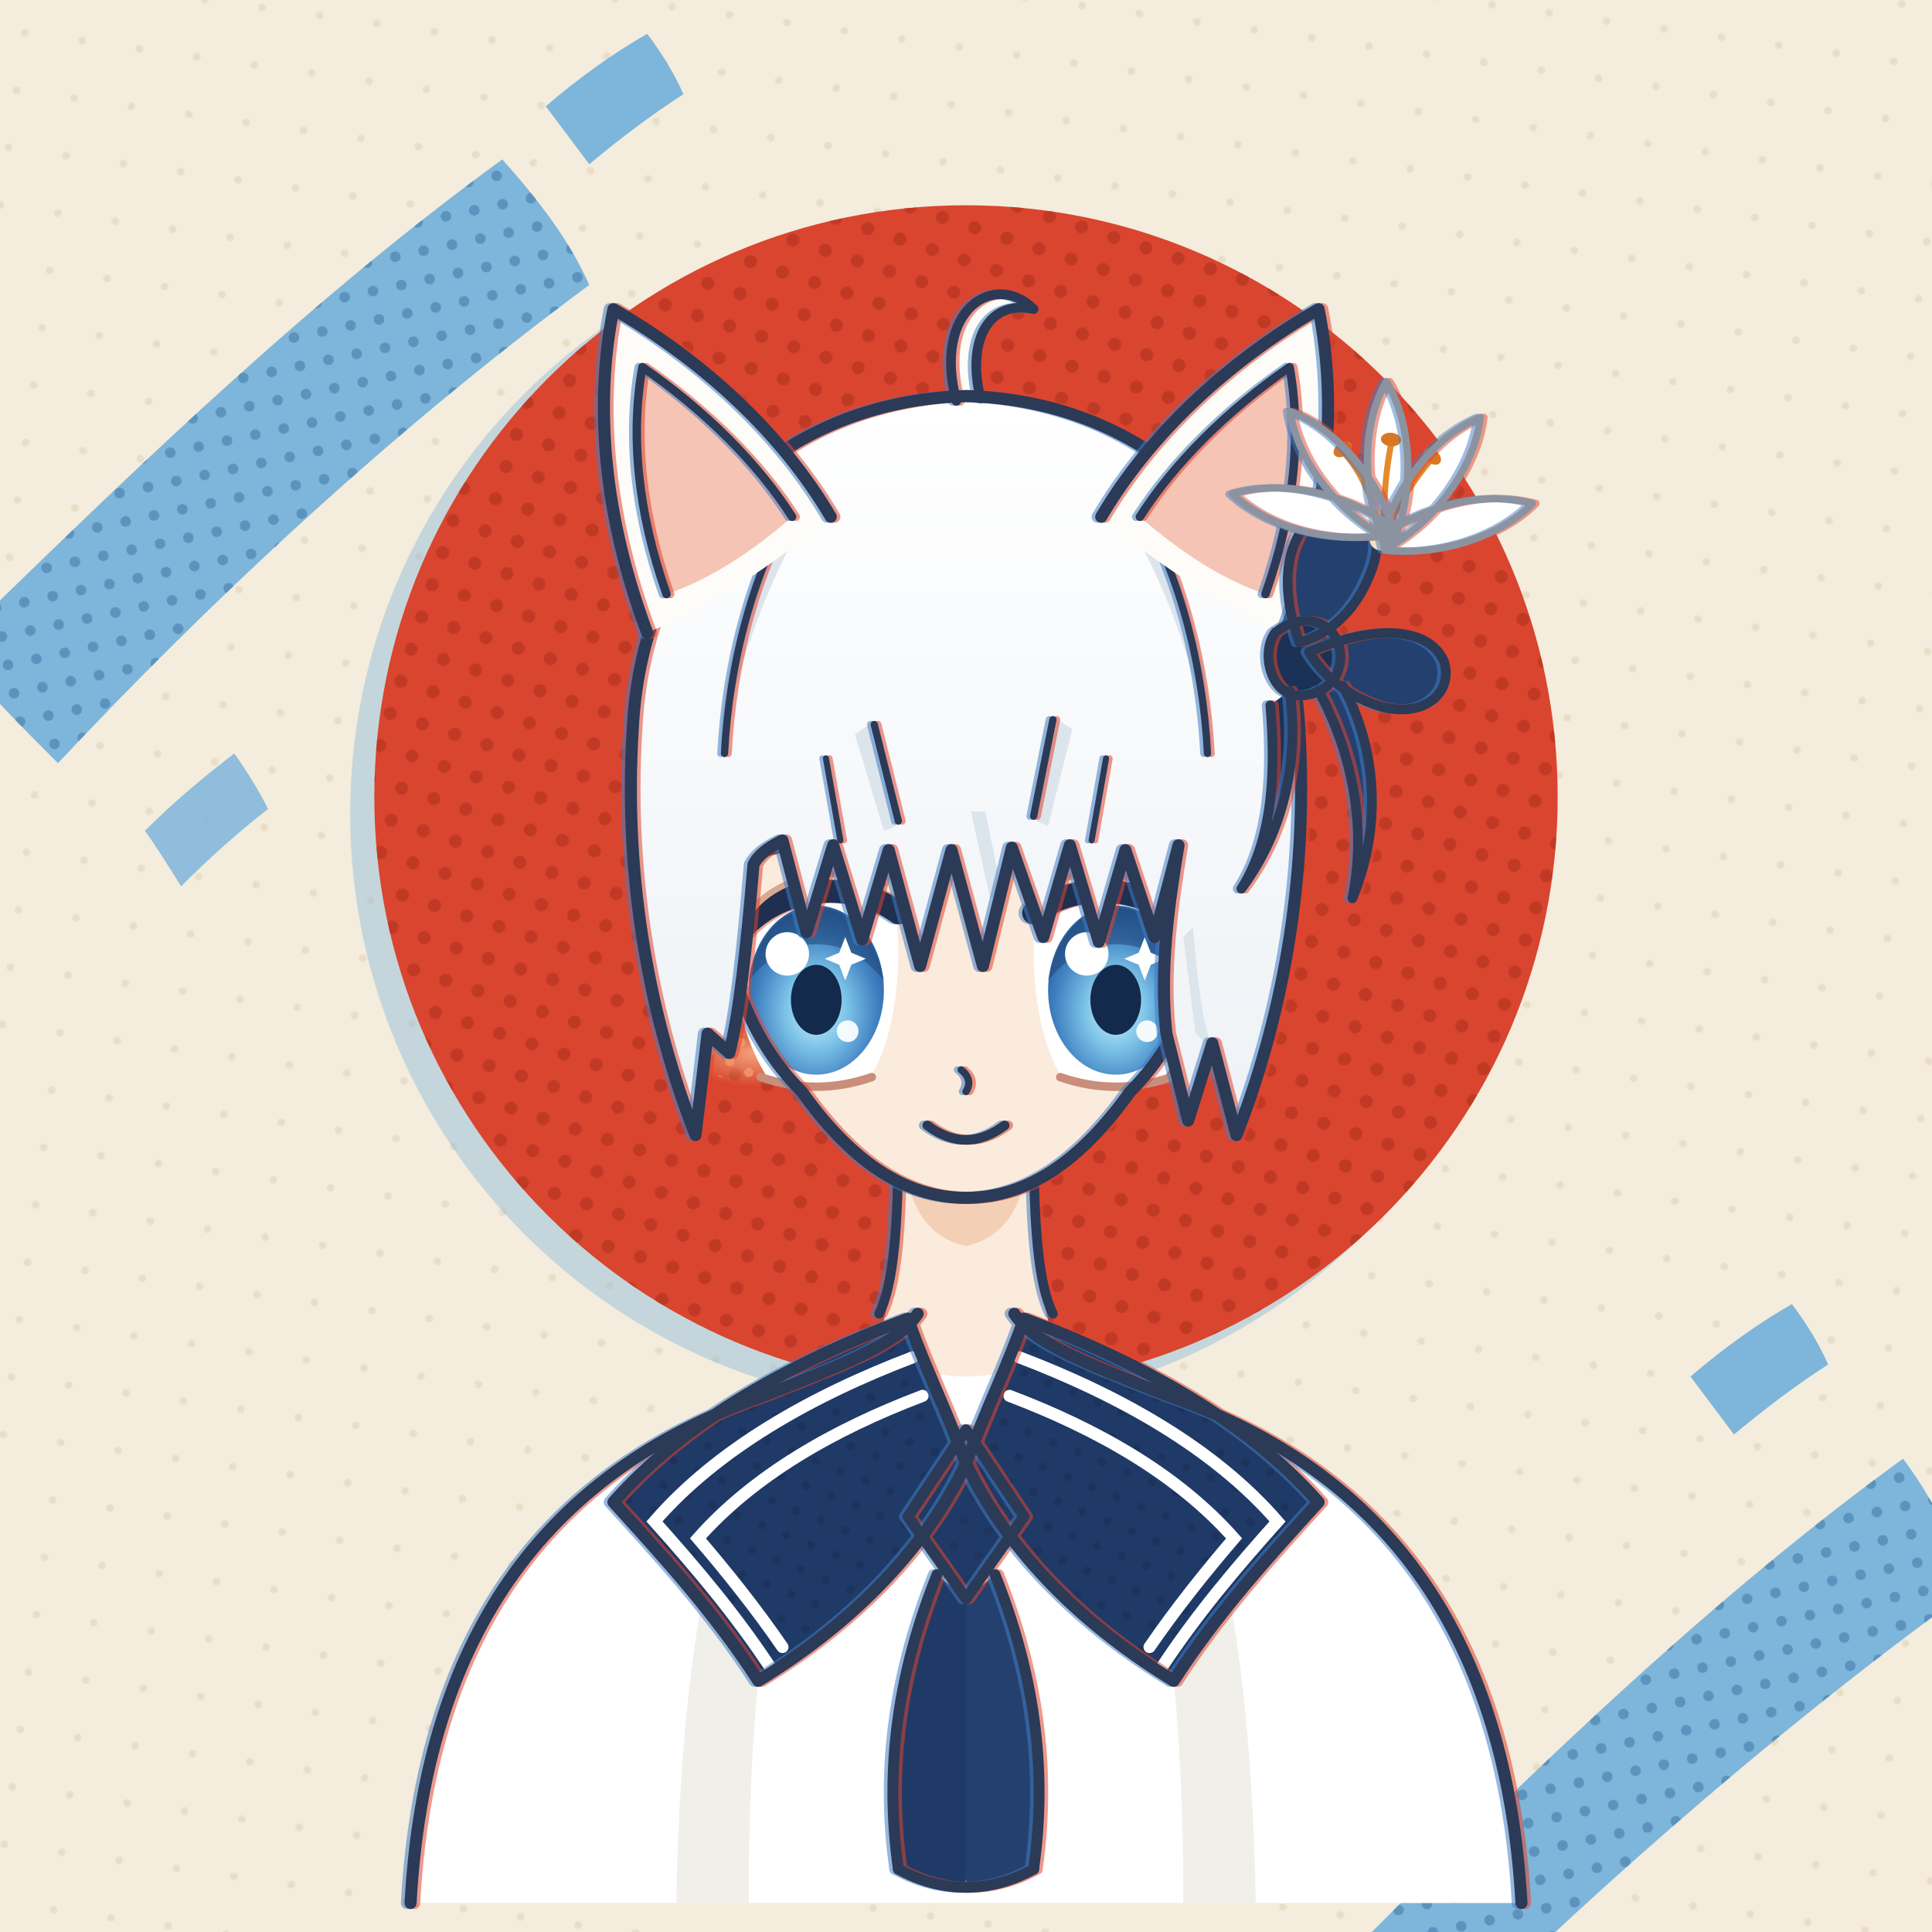
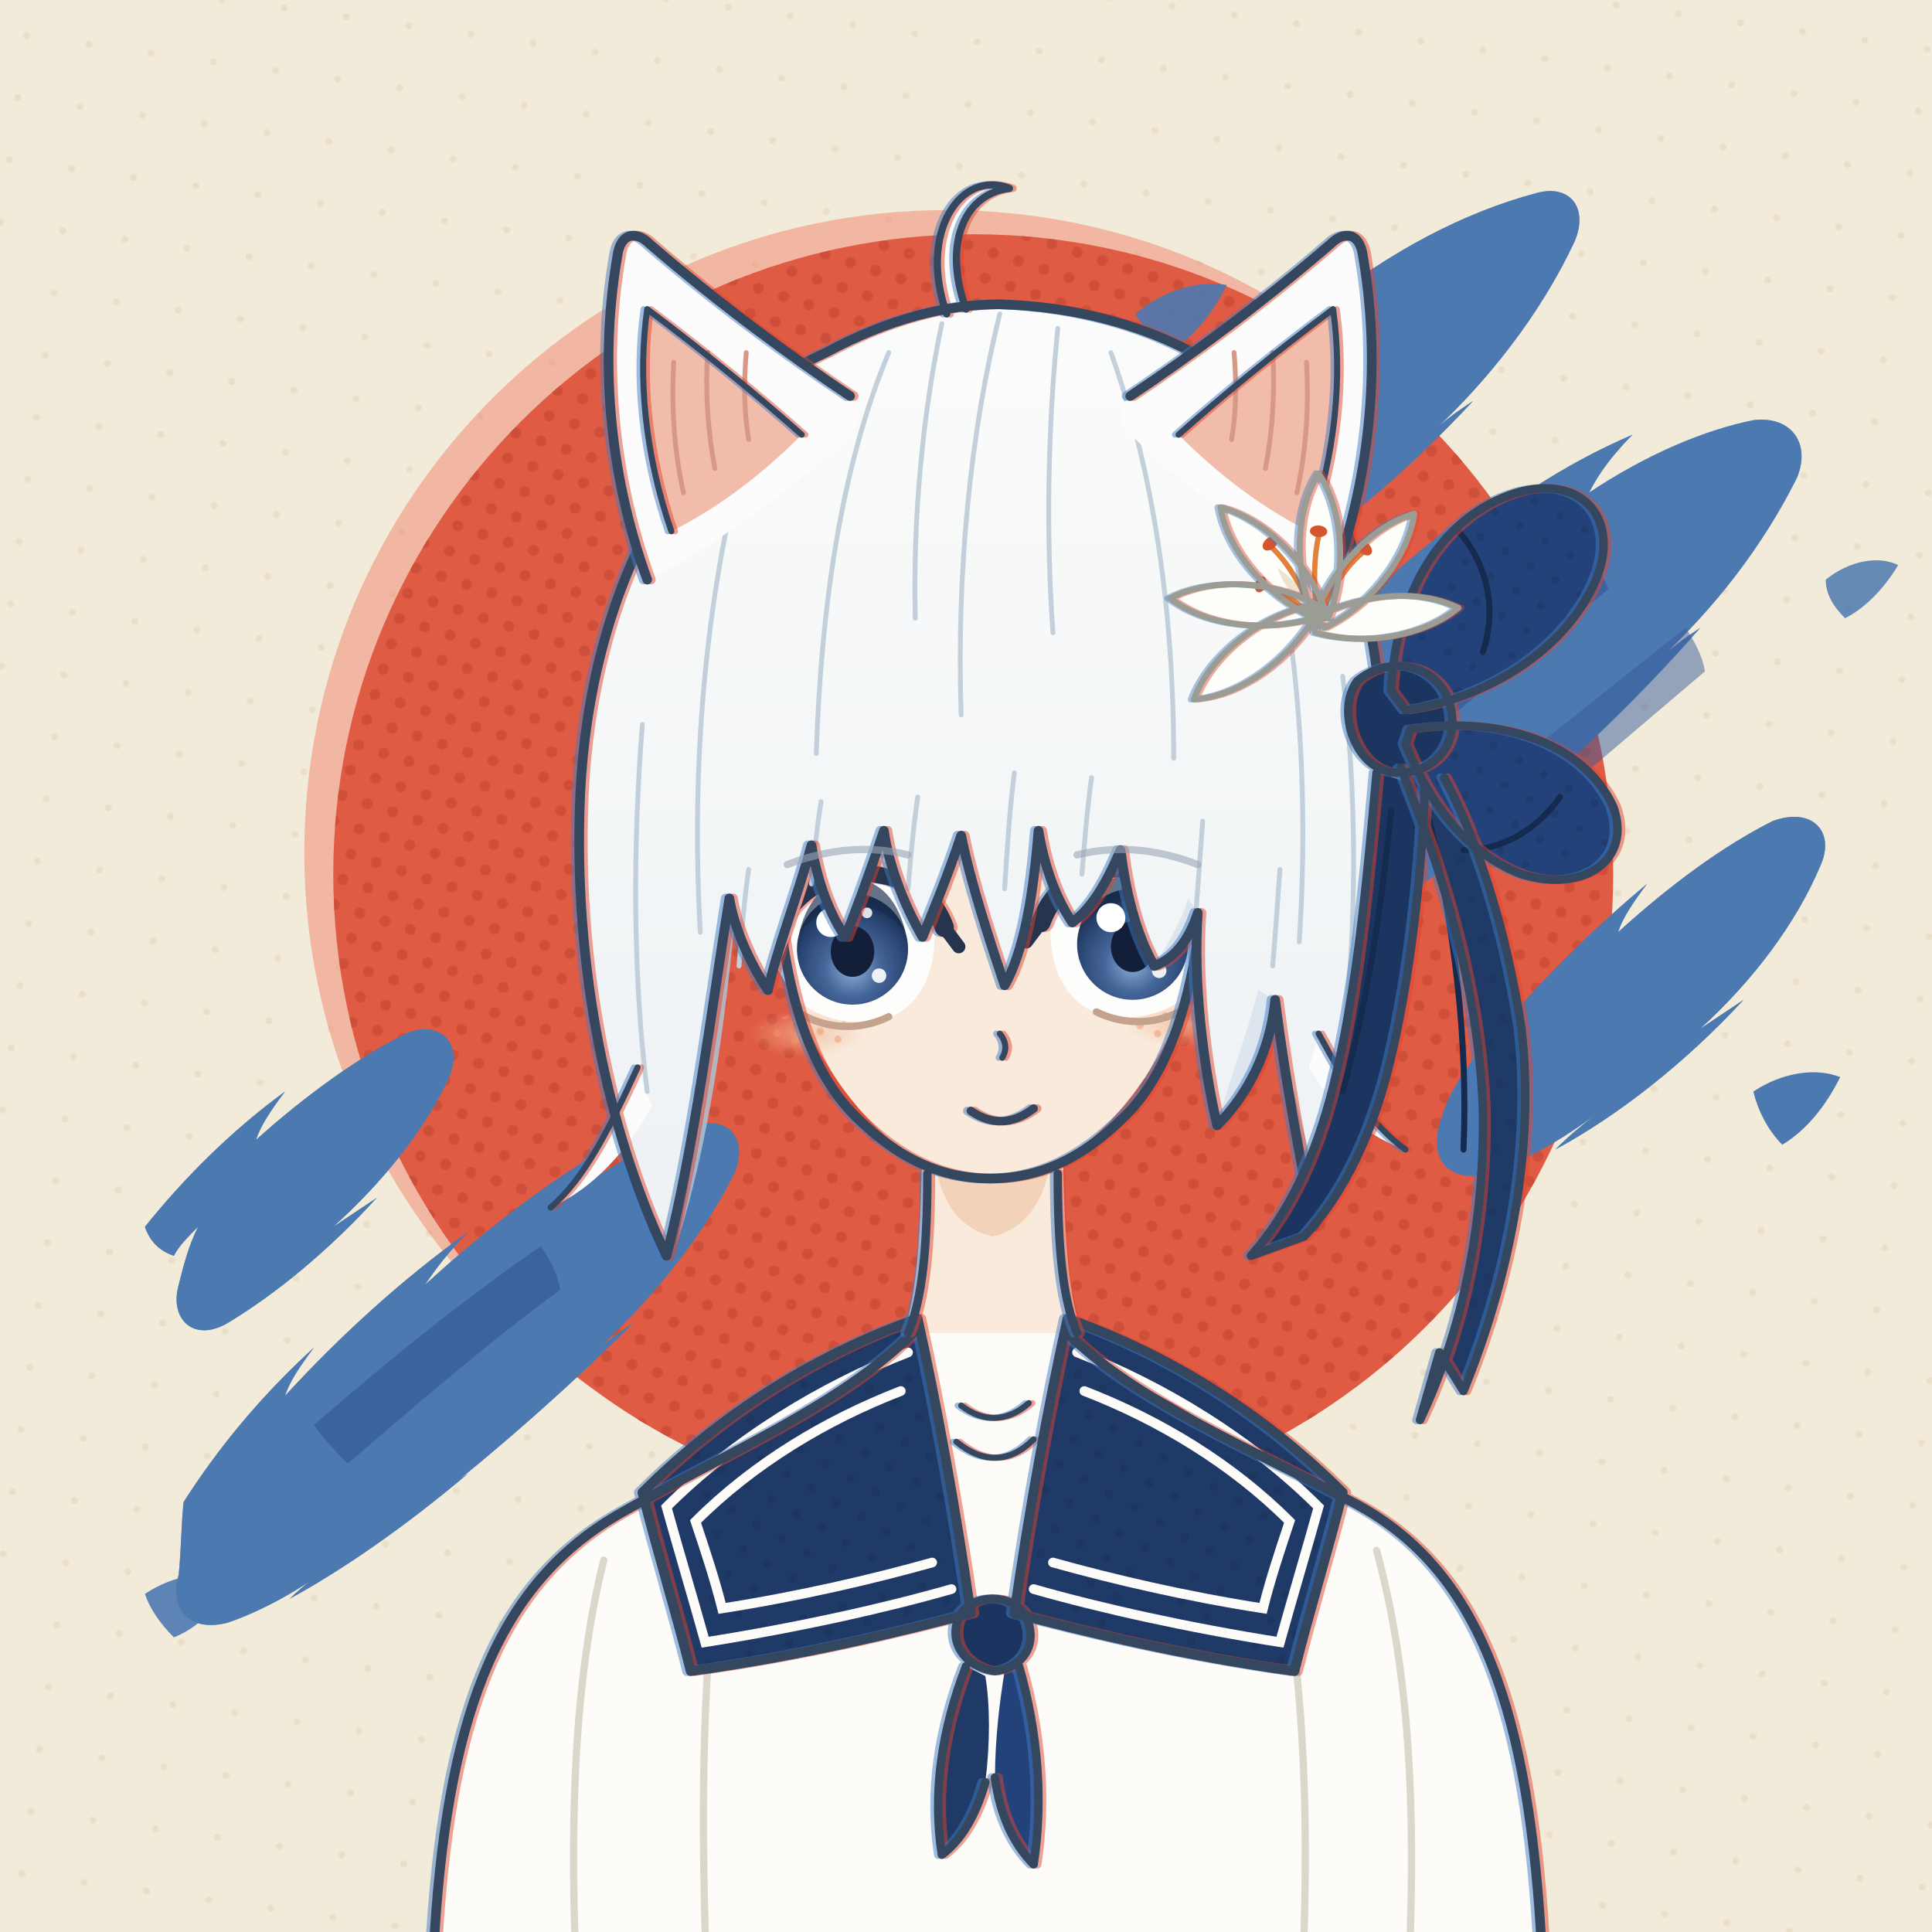
- <svg xmlns="http://www.w3.org/2000/svg" xmlns:xlink="http://www.w3.org/1999/xlink" viewBox="0 0 800 800" width="800" height="800" role="img" aria-label="Hand-drawn anime portrait of a white-haired cat girl in a sailor uniform">
+ <svg xmlns="http://www.w3.org/2000/svg" xmlns:xlink="http://www.w3.org/1999/xlink" viewBox="0 0 800 800" width="800" height="800" role="img" aria-label="Hand-drawn anime portrait of a white-haired cat girl with a navy ribbon and lily, in a sailor uniform, on a red halftone circle with blue brushstrokes">
  <defs>
-     <pattern id="dotsRed" width="14" height="14" patternUnits="userSpaceOnUse" patternTransform="rotate(18)">
-       <circle cx="7" cy="7" r="2.7" fill="#B23320" />
-     </pattern>
-     <pattern id="dotsBlue" width="12" height="12" patternUnits="userSpaceOnUse" patternTransform="rotate(-12)">
-       <circle cx="6" cy="6" r="2.2" fill="#4C84B2" />
-     </pattern>
-     <pattern id="dotsPeach" width="9" height="9" patternUnits="userSpaceOnUse" patternTransform="rotate(30)">
-       <circle cx="4.5" cy="4.5" r="1.9" fill="#EE9668" />
-     </pattern>
-     <pattern id="dotsCream" width="24" height="24" patternUnits="userSpaceOnUse" patternTransform="rotate(8)">
-       <circle cx="12" cy="12" r="1.6" fill="#E0D2B6" />
-     </pattern>
-     <pattern id="dotsNavy" width="11" height="11" patternUnits="userSpaceOnUse" patternTransform="rotate(22)">
-       <circle cx="5.5" cy="5.5" r="1.8" fill="#16294C" />
-     </pattern>
-     <radialGradient id="irisBlue" cx="0.5" cy="0.62" r="0.65">
-       <stop offset="0" stop-color="#CFF0FC" />
-       <stop offset="0.35" stop-color="#7CC3E8" />
-       <stop offset="0.7" stop-color="#3E7FC0" />
-       <stop offset="1" stop-color="#24548F" />
+     <pattern id="dotsRed" width="11" height="11" patternUnits="userSpaceOnUse" patternTransform="rotate(18)">
+       <circle cx="5.5" cy="5.5" r="2.3" fill="#C64A34" />
+     </pattern>
+     <pattern id="dotsBlue" width="10" height="10" patternUnits="userSpaceOnUse" patternTransform="rotate(-14)">
+       <circle cx="5" cy="5" r="2" fill="#2F5289" />
+     </pattern>
+     <pattern id="dotsPeach" width="8" height="8" patternUnits="userSpaceOnUse" patternTransform="rotate(24)">
+       <circle cx="4" cy="4" r="1.5" fill="#EE9668" />
+     </pattern>
+     <pattern id="dotsCream" width="26" height="26" patternUnits="userSpaceOnUse" patternTransform="rotate(8)">
+       <circle cx="13" cy="13" r="1.5" fill="#E0D2B6" />
+     </pattern>
+     <pattern id="dotsNavy" width="12" height="12" patternUnits="userSpaceOnUse" patternTransform="rotate(30)">
+       <circle cx="6" cy="6" r="1.7" fill="#142A4E" />
+     </pattern>
+     <radialGradient id="irisNavy" cx="0.5" cy="0.68" r="0.62">
+       <stop offset="0" stop-color="#8FB0D6" />
+       <stop offset="0.4" stop-color="#46679A" />
+       <stop offset="0.78" stop-color="#2A4573" />
+       <stop offset="1" stop-color="#1B2F52" />
    </radialGradient>
    <radialGradient id="cheekGlow" cx="0.5" cy="0.5" r="0.5">
-       <stop offset="0" stop-color="#F4AE83" stop-opacity="0.9" />
-       <stop offset="1" stop-color="#F4AE83" stop-opacity="0" />
+       <stop offset="0" stop-color="#F2B896" stop-opacity="0.7" />
+       <stop offset="1" stop-color="#F2B896" stop-opacity="0" />
    </radialGradient>
    <linearGradient id="hairShine" x1="0" y1="0" x2="0" y2="1">
-       <stop offset="0" stop-color="#FFFFFF" />
-       <stop offset="1" stop-color="#EEF2F6" />
+       <stop offset="0" stop-color="#FBFCFB" />
+       <stop offset="1" stop-color="#EDF1F4" />
    </linearGradient>
    <g id="la-body" fill="none" stroke-linecap="round" stroke-linejoin="round">
-       <path d="M 380 556 C 372 568 352 576 316 590 C 224 622 176 692 170 800" stroke-width="5" />
-       <path d="M 420 556 C 428 568 448 576 484 590 C 576 622 624 692 630 800" stroke-width="5" />
-       <path d="M 372 482 C 372 520 370 544 364 556" stroke-width="4" />
-       <path d="M 428 482 C 428 520 430 544 436 556" stroke-width="4" />
-       <path d="M 376 558 C 328 576 284 600 254 634 C 274 656 296 680 314 708 C 350 686 382 656 400 618 C 392 596 382 576 376 558 Z" stroke-width="5" />
-       <path d="M 424 558 C 472 576 516 600 546 634 C 526 656 504 680 486 708 C 450 686 418 656 400 618 C 408 596 418 576 424 558 Z" stroke-width="5" />
-       <path d="M 400 604 L 376 640 L 400 674 L 424 640 Z" stroke-width="4.5" />
-       <path d="M 388 664 C 372 704 366 744 372 786" stroke-width="4.5" />
-       <path d="M 412 664 C 428 704 434 744 428 786" stroke-width="4.5" />
-       <path d="M 372 786 C 390 796 410 796 428 786" stroke-width="4.5" />
+       <path d="M 378 566 C 348 596 300 616 258 640 C 208 668 186 720 180 814" stroke-width="4" />
+       <path d="M 442 566 C 470 594 518 614 560 636 C 610 662 632 716 638 814" stroke-width="4" />
+       <path d="M 380 560 C 340 574 300 598 266 632 C 272 656 280 682 286 706 C 330 700 372 690 402 682 C 396 640 388 596 380 560 Z" stroke-width="4" />
+       <path d="M 442 560 C 482 574 522 598 556 632 C 550 656 542 682 536 706 C 492 700 450 690 420 682 C 426 640 434 596 442 560 Z" stroke-width="4" />
+       <path d="M 398 682 C 404 674 418 674 424 682 C 430 692 426 704 412 706 C 398 704 392 692 398 682 Z" stroke-width="3.5" />
+       <path d="M 400 704 C 390 730 386 756 390 782 C 398 776 404 766 408 752" stroke-width="3.5" />
+       <path d="M 422 704 C 430 732 432 760 428 786 C 420 778 414 766 412 750" stroke-width="3.5" />
+       <path d="M 398 596 C 407 603 417 603 426 595" stroke-width="2.5" />
+       <path d="M 396 611 C 407 620 418 620 428 610" stroke-width="2.5" />
    </g>
    <g id="la-face" fill="none" stroke-linecap="round" stroke-linejoin="round">
-       <path d="M 297 360 C 299 396 308 428 332 452 C 352 480 374 496 400 496 C 426 496 448 480 468 452 C 492 428 501 396 503 360" stroke-width="5" />
-       <path d="M 306 356 Q 336 344 364 354" stroke-width="4.5" />
-       <path d="M 436 354 Q 464 344 494 356" stroke-width="4.5" />
-       <path d="M 398 443 Q 403 447 400 452" stroke-width="3" />
-       <path d="M 384 466 Q 400 478 416 466" stroke-width="4" />
+       <path d="M 322 372 C 326 414 336 444 354 462 C 372 480 390 488 410 488 C 430 488 448 480 466 462 C 484 444 494 414 498 372" stroke-width="4" />
+       <path d="M 384 486 C 384 516 382 538 376 552" stroke-width="3.5" />
+       <path d="M 438 486 C 438 516 440 538 446 552" stroke-width="3.5" />
+       <path d="M 414 428 Q 418 433 415 438" stroke-width="2.5" />
+       <path d="M 402 460 Q 415 469 428 459" stroke-width="3.5" />
    </g>
    <g id="la-hair" fill="none" stroke-linecap="round" stroke-linejoin="round">
-       <path d="M 288 470 C 270 424 258 366 262 302 C 266 220 324 166 400 164 C 476 166 534 220 538 302 C 542 366 530 424 512 470 L 502 432 L 492 464 L 483 428 C 480 402 484 374 488 350 L 478 388 L 466 352 L 455 390 L 443 350 L 432 388 L 419 351 L 407 400 L 394 352 L 381 400 L 368 352 L 357 389 L 345 350 L 334 386 L 324 348 C 318 351 314 354 312 358 C 309 394 306 420 302 436 L 293 428 L 288 470 Z" stroke-width="5" />
-       <path d="M 396 166 C 386 128 412 112 428 128 C 410 124 400 140 406 165" stroke-width="4" />
-       <path d="M 330 206 C 312 236 302 274 300 312" stroke-width="3" />
-       <path d="M 470 206 C 488 236 498 274 500 312" stroke-width="3" />
-       <path d="M 372 340 L 362 300" stroke-width="3" />
-       <path d="M 428 338 L 436 298" stroke-width="3" />
-       <path d="M 348 348 L 342 314" stroke-width="2.5" />
-       <path d="M 452 348 L 458 314" stroke-width="2.5" />
+       <path d="M 276 520 C 254 474 238 408 240 336 C 242 254 276 176 342 146 C 368 132 392 126 414 126 C 478 128 536 158 558 220 C 572 268 578 328 572 380 C 568 432 560 476 544 508 C 538 478 532 446 528 414 C 526 436 516 454 504 466 C 498 440 494 406 496 378 C 492 390 486 397 478 400 C 470 386 466 368 464 352 C 458 366 452 376 444 382 C 436 370 432 356 430 344 C 428 370 424 394 416 408 C 410 390 402 366 398 346 C 392 364 386 378 382 388 C 374 374 368 358 366 344 C 360 362 354 378 350 388 C 342 376 338 362 336 350 C 330 372 322 392 318 410 C 310 398 304 384 302 372 C 294 422 288 472 276 520 Z" stroke-width="4" />
+       <path d="M 392 130 C 380 96 398 70 418 78 C 400 80 390 100 400 128" stroke-width="3" />
+       <path d="M 264 442 C 252 468 242 488 228 500" stroke-width="2.5" />
+       <path d="M 546 428 C 558 450 568 466 582 476" stroke-width="2.5" />
    </g>
    <g id="la-ears" fill="none" stroke-linecap="round" stroke-linejoin="round">
-       <path d="M 268 262 C 250 214 246 168 254 128 C 292 150 324 180 344 214" stroke-width="5" />
-       <path d="M 276 246 C 264 212 261 180 266 152 C 292 170 314 192 328 214" stroke-width="3.5" />
-       <path d="M 532 262 C 550 214 554 168 546 128 C 508 150 476 180 456 214" stroke-width="5" />
-       <path d="M 524 246 C 536 212 539 180 534 152 C 508 170 486 192 472 214" stroke-width="3.5" />
+       <path d="M 268 240 C 252 196 248 148 256 104 C 258 96 264 96 269 101 C 298 126 328 148 352 164" stroke-width="4" />
+       <path d="M 278 220 C 267 188 264 156 268 128 C 292 146 314 164 332 180" stroke-width="2.5" />
+       <path d="M 552 240 C 568 196 572 148 564 104 C 562 96 556 96 551 101 C 522 126 492 148 468 164" stroke-width="4" />
+       <path d="M 542 220 C 553 188 556 156 552 128 C 528 146 506 164 488 180" stroke-width="2.5" />
    </g>
    <g id="la-ribbon" fill="none" stroke-linecap="round" stroke-linejoin="round">
-       <path d="M 538 266 C 528 238 534 216 552 210 C 566 206 574 220 568 236 C 562 252 552 262 538 266 Z" stroke-width="4" />
-       <path d="M 542 270 C 570 258 592 260 598 274 C 602 288 588 298 570 292 C 558 288 548 280 542 270 Z" stroke-width="4" />
-       <path d="M 528 262 C 538 254 550 256 554 266 C 558 278 550 288 538 288 C 526 288 522 270 528 262 Z" stroke-width="4" />
-       <path d="M 534 286 C 538 314 532 344 514 368 C 528 346 528 316 526 292" stroke-width="4" />
-       <path d="M 546 286 C 560 312 566 342 560 372 C 574 338 568 306 556 284" stroke-width="4" />
+       <path d="M 576 286 C 578 246 596 214 628 204 C 656 196 672 216 660 242 C 646 272 612 290 582 294 Z" stroke-width="3.5" />
+       <path d="M 584 302 C 622 296 656 308 668 334 C 676 356 656 370 630 362 C 604 352 590 328 582 308 Z" stroke-width="3.5" />
+       <path d="M 562 282 C 574 272 592 274 599 288 C 606 304 597 320 579 320 C 561 320 553 294 562 282 Z" stroke-width="3.5" />
+       <path d="M 580 318 C 598 362 612 410 614 458 C 615 505 606 550 588 588 L 596 560 L 606 576 C 624 532 636 478 630 426 C 624 386 612 348 598 322" stroke-width="3.5" />
+       <path d="M 570 320 C 566 364 562 410 552 450 C 545 478 534 502 518 520 L 540 512 C 557 494 569 468 576 438 C 585 400 589 356 590 326" stroke-width="3.5" />
    </g>
    <g id="la-flower" fill="none" stroke-linecap="round" stroke-linejoin="round">
-       <path d="M 572 222 C 564 200 564 176 574 158 C 584 174 586 200 578 222 Z" stroke-width="3" />
-       <path d="M 572 222 C 564 200 564 176 574 158 C 584 174 586 200 578 222 Z" transform="rotate(-38 572 222)" stroke-width="3" />
-       <path d="M 572 222 C 564 200 564 176 574 158 C 584 174 586 200 578 222 Z" transform="rotate(38 572 222)" stroke-width="3" />
-       <path d="M 572 222 C 564 200 564 176 574 158 C 584 174 586 200 578 222 Z" transform="rotate(-76 572 222)" stroke-width="3" />
-       <path d="M 572 222 C 564 200 564 176 574 158 C 584 174 586 200 578 222 Z" transform="rotate(76 572 222)" stroke-width="3" />
+       <path d="M 534 248 C 526 228 526 204 536 188 C 546 203 548 228 540 248 Z" stroke-width="2.5" />
+       <path d="M 534 248 C 526 228 526 204 536 188 C 546 203 548 228 540 248 Z" transform="rotate(-42 534 248)" stroke-width="2.5" />
+       <path d="M 534 248 C 526 228 526 204 536 188 C 546 203 548 228 540 248 Z" transform="rotate(42 534 248)" stroke-width="2.5" />
+       <path d="M 534 248 C 526 228 526 204 536 188 C 546 203 548 228 540 248 Z" transform="rotate(-84 534 248)" stroke-width="2.5" />
+       <path d="M 534 248 C 526 228 526 204 536 188 C 546 203 548 228 540 248 Z" transform="rotate(84 534 248)" stroke-width="2.5" />
+       <path d="M 534 248 C 526 228 526 204 536 188 C 546 203 548 228 540 248 Z" transform="rotate(-126 534 248)" stroke-width="2.5" />
    </g>
  </defs>
-   <rect x="0" y="0" width="800" height="800" fill="#F4ECDC" />
-   <rect x="0" y="0" width="800" height="800" fill="url(#dotsCream)" opacity="0.55" />
+   <rect x="0" y="0" width="800" height="800" fill="#F3EBDA" />
+   <rect x="0" y="0" width="800" height="800" fill="url(#dotsCream)" opacity="0.5" />
+   <circle cx="392" cy="353" r="266" fill="#EE8D74" opacity="0.55" />
+   <circle cx="403" cy="362" r="265" fill="#E05B44" />
+   <circle cx="403" cy="362" r="265" fill="url(#dotsRed)" opacity="0.7" />
  <g>
-     <path d="M -20 268 C 40 210 120 130 208 66 C 224 84 236 100 244 118 C 160 180 84 252 24 316 C 8 300 -8 284 -20 268 Z" fill="#7EB5DA" />
-     <path d="M -20 268 C 40 210 120 130 208 66 C 224 84 236 100 244 118 C 160 180 84 252 24 316 C 8 300 -8 284 -20 268 Z" fill="url(#dotsBlue)" opacity="0.7" />
-     <path d="M 226 44 C 240 32 254 22 268 14 C 274 22 279 30 283 39 C 269 48 256 58 244 68 C 238 60 232 52 226 44 Z" fill="#7EB5DA" />
-     <path d="M 60 344 C 72 332 84 322 97 312 C 102 319 107 327 111 335 C 98 345 86 356 75 367 C 70 359 65 351 60 344 Z" fill="#7EB5DA" opacity="0.85" />
-     <path d="M 556 812 C 620 748 700 668 788 604 C 800 620 810 640 816 658 C 730 720 650 792 590 852 C 578 838 566 826 556 812 Z" fill="#7EB5DA" />
-     <path d="M 556 812 C 620 748 700 668 788 604 C 800 620 810 640 816 658 C 730 720 650 792 590 852 C 578 838 566 826 556 812 Z" fill="url(#dotsBlue)" opacity="0.7" />
-     <path d="M 700 570 C 714 558 728 548 742 540 C 748 548 753 556 757 565 C 743 574 730 584 718 594 C 712 586 706 578 700 570 Z" fill="#7EB5DA" />
-   </g>
-   <circle cx="391" cy="337" r="246" fill="#7EB5DA" opacity="0.4" />
-   <circle cx="400" cy="330" r="245" fill="#D9452F" />
-   <circle cx="400" cy="330" r="245" fill="url(#dotsRed)" opacity="0.65" />
-   <g transform="translate(0 -12)">
-     <path d="M 170 800 C 176 692 224 622 316 590 C 352 576 372 568 380 556 L 420 556 C 428 568 448 576 484 590 C 576 622 624 692 630 800 Z" fill="#FFFFFF" />
-     <path d="M 316 590 C 294 638 282 700 280 800 L 310 800 C 310 716 318 654 334 602 Z" fill="#E7E4DA" opacity="0.6" />
-     <path d="M 484 590 C 506 638 518 700 520 800 L 490 800 C 490 716 482 654 466 602 Z" fill="#E7E4DA" opacity="0.6" />
-   </g>
-   <path d="M 372 440 C 372 510 370 542 362 558 C 386 574 414 574 438 558 C 430 542 428 510 428 440 Z" fill="#FBEBDC" />
-   <path d="M 374 470 C 374 496 382 512 400 516 C 418 512 426 496 426 470 C 412 492 388 492 374 470 Z" fill="#EFC5A4" opacity="0.7" />
-   <g transform="translate(0 -12)">
-     <path d="M 376 558 C 328 576 284 600 254 634 C 274 656 296 680 314 708 C 350 686 382 656 400 618 C 392 596 382 576 376 558 Z" fill="#1F3A66" />
-     <path d="M 424 558 C 472 576 516 600 546 634 C 526 656 504 680 486 708 C 450 686 418 656 400 618 C 408 596 418 576 424 558 Z" fill="#1F3A66" />
-     <path d="M 376 558 C 328 576 284 600 254 634 C 274 656 296 680 314 708 C 350 686 382 656 400 618 C 392 596 382 576 376 558 Z" fill="url(#dotsNavy)" opacity="0.35" />
-     <path d="M 424 558 C 472 576 516 600 546 634 C 526 656 504 680 486 708 C 450 686 418 656 400 618 C 408 596 418 576 424 558 Z" fill="url(#dotsNavy)" opacity="0.35" />
-     <g fill="none" stroke="#FFFFFF" stroke-width="5" stroke-linecap="round">
-       <path d="M 378 574 C 336 590 297 612 271 642 C 288 661 305 681 320 704" />
-       <path d="M 382 590 C 345 604 312 623 289 649 C 301 663 313 678 324 694" />
-       <path d="M 422 574 C 464 590 503 612 529 642 C 512 661 495 681 480 704" />
-       <path d="M 418 590 C 455 604 488 623 511 649 C 499 663 487 678 476 694" />
-     </g>
-     <path d="M 400 604 L 376 640 L 400 674 L 424 640 Z" fill="#1F3A66" />
-     <path d="M 388 664 C 372 704 366 744 372 786 C 390 796 400 796 400 790 L 400 674 Z" fill="#1F3A66" />
-     <path d="M 412 664 C 428 704 434 744 428 786 C 410 796 400 796 400 790 L 400 674 Z" fill="#24406E" />
-     <path d="M 400 604 L 376 640 L 400 674 L 424 640 Z" fill="url(#dotsNavy)" opacity="0.3" />
-     <use xlink:href="#la-body" transform="translate(1.5 0)" stroke="#E0432E" opacity="0.55" />
-     <use xlink:href="#la-body" transform="translate(-1.5 0)" stroke="#3F7CC4" opacity="0.55" />
-     <use xlink:href="#la-body" stroke="#2B3A56" />
-   </g>
-   <path d="M 296 310 C 296 235 340 192 400 192 C 460 192 504 235 504 310 C 504 368 496 412 468 452 C 448 480 426 496 400 496 C 374 496 352 480 332 452 C 304 412 296 368 296 310 Z" fill="#FBEBDC" />
-   <ellipse cx="313" cy="436" rx="30" ry="14" fill="url(#cheekGlow)" />
-   <ellipse cx="487" cy="436" rx="30" ry="14" fill="url(#cheekGlow)" />
-   <ellipse cx="313" cy="436" rx="26" ry="12" fill="url(#dotsPeach)" opacity="0.9" />
-   <ellipse cx="487" cy="436" rx="26" ry="12" fill="url(#dotsPeach)" opacity="0.9" />
+     <path id="strokeA0" d="M 480 180 C 500 150 528 122 560 100 C 554 110 550 118 548 126 C 576 104 606 88 636 80 C 650 76 658 86 652 100 C 638 130 616 158 592 180 C 598 174 604 170 610 166 C 584 194 556 218 530 234 C 536 228 541 224 546 220 C 528 234 512 244 500 248 C 486 252 478 242 482 228 C 484 214 480 196 480 180 Z" fill="#4C79B0" />
+     <use xlink:href="#strokeA0" fill="url(#dotsBlue)" opacity="0.7" />
+     <path id="strokeA1" d="M 500 320 C 512 296 530 274 552 256 C 546 262 542 268 540 274 C 562 250 586 228 612 210 C 604 218 598 226 594 234 C 620 210 648 192 676 180 C 668 188 662 196 658 204 C 682 188 706 178 726 174 C 742 172 750 184 744 198 C 730 226 710 252 686 274 C 692 268 698 264 704 260 C 676 292 646 320 616 344 C 622 338 628 334 634 330 C 604 356 574 378 548 394 C 554 388 560 384 566 380 C 544 396 524 408 510 414 C 494 420 484 410 488 396 C 490 386 494 376 498 366 C 494 372 490 378 488 384 C 484 366 488 344 500 320 Z" fill="#4C79B0" />
+     <use xlink:href="#strokeA1" fill="url(#dotsBlue)" opacity="0.7" />
+     <path d="M 560 300 C 590 274 622 248 654 226 C 660 232 664 238 666 244 C 636 268 606 292 578 316 C 571 311 565 306 560 300 Z" fill="#35599A" opacity="0.7" />
+     <path d="M 610 330 C 640 306 670 282 698 260 C 702 266 705 272 706 278 C 680 300 652 324 626 346 C 620 341 614 336 610 330 Z" fill="#35599A" opacity="0.5" />
+     <path id="strokeA2" d="M 618 430 C 636 408 658 386 682 366 C 676 374 672 380 670 386 C 692 366 714 350 734 340 C 750 334 760 344 754 358 C 744 382 726 406 704 426 C 710 422 716 418 722 414 C 698 440 670 462 644 476 C 650 470 655 466 660 462 C 644 474 628 482 616 486 C 600 490 592 480 596 466 C 599 454 606 442 618 430 Z" fill="#4C79B0" />
+     <use xlink:href="#strokeA2" fill="url(#dotsBlue)" opacity="0.7" />
+     <path id="strokeB1" d="M 76 622 C 90 600 108 578 130 558 C 124 566 120 572 118 578 C 140 554 166 530 194 510 C 186 518 180 526 176 532 C 200 510 226 490 250 476 C 244 484 238 490 234 496 C 254 482 272 472 288 466 C 302 462 310 472 304 486 C 290 514 268 540 244 562 C 250 556 256 552 262 548 C 234 576 204 602 176 624 C 182 618 188 614 194 610 C 168 632 142 650 120 662 C 126 656 132 652 138 648 C 122 660 106 668 94 672 C 78 676 70 666 74 652 C 75 642 75 632 76 622 Z" fill="#4C79B0" />
+     <use xlink:href="#strokeB1" fill="url(#dotsBlue)" opacity="0.7" />
+     <path d="M 130 590 C 160 564 192 538 224 516 C 228 522 231 528 232 534 C 202 556 172 582 144 606 C 139 601 134 596 130 590 Z" fill="#35599A" opacity="0.7" />
+     <path id="strokeB2" d="M 60 508 C 76 488 96 468 118 452 C 112 460 108 466 106 472 C 126 454 148 438 168 428 C 182 422 192 432 186 446 C 176 468 158 490 138 508 C 144 504 150 500 156 496 C 136 518 114 536 94 548 C 80 556 70 546 74 532 C 76 524 78 516 82 508 C 78 512 74 516 72 520 C 66 518 62 514 60 508 Z" fill="#4C79B0" />
+     <use xlink:href="#strokeB2" fill="url(#dotsBlue)" opacity="0.7" />
+     <path d="M 60 660 C 72 652 86 650 96 654 C 90 666 82 674 72 678 C 66 672 62 666 60 660 Z" fill="#4C79B0" opacity="0.9" />
+     <path d="M 310 640 C 322 632 336 630 346 634 C 340 646 332 654 322 658 C 316 652 312 646 310 640 Z" fill="#4C79B0" opacity="0.85" />
+     <path d="M 470 130 C 482 120 496 116 508 118 C 502 130 494 140 484 146 C 478 140 473 135 470 130 Z" fill="#4C79B0" opacity="0.9" />
+     <path d="M 726 452 C 738 444 752 442 762 446 C 756 458 748 468 738 474 C 732 468 728 460 726 452 Z" fill="#4C79B0" />
+     <path d="M 756 240 C 766 232 778 230 786 234 C 780 244 772 252 764 256 C 759 251 756 246 756 240 Z" fill="#4C79B0" opacity="0.85" />
+   </g>
+   <path d="M 382 450 C 382 508 380 536 374 552 C 398 568 424 568 448 552 C 442 536 440 508 440 450 Z" fill="#F9EADC" />
+   <path d="M 386 466 C 386 492 394 508 411 512 C 428 508 436 492 436 466 C 422 488 400 488 386 466 Z" fill="#EFC9AA" opacity="0.7" />
+   <g transform="translate(0 -14)">
+     <path d="M 180 814 C 186 720 208 668 258 640 C 300 616 348 596 378 566 L 442 566 C 470 594 518 614 560 636 C 610 662 632 716 638 814 Z" fill="#FDFCF8" />
+     <g fill="none" stroke="#DBD7CA" stroke-width="3" stroke-linecap="round">
+       <path d="M 250 660 C 240 700 236 750 238 814" />
+       <path d="M 570 656 C 582 700 586 750 584 814" />
+       <path d="M 300 640 C 292 690 290 744 292 814" />
+       <path d="M 528 648 C 538 696 542 748 540 814" />
+     </g>
+     <path d="M 380 560 C 340 574 300 598 266 632 C 272 656 280 682 286 706 C 330 700 372 690 402 682 C 396 640 388 596 380 560 Z" fill="#1F3A66" />
+     <path d="M 442 560 C 482 574 522 598 556 632 C 550 656 542 682 536 706 C 492 700 450 690 420 682 C 426 640 434 596 442 560 Z" fill="#1F3A66" />
+     <path d="M 380 560 C 340 574 300 598 266 632 C 272 656 280 682 286 706 C 330 700 372 690 402 682 C 396 640 388 596 380 560 Z" fill="url(#dotsNavy)" opacity="0.3" />
+     <path d="M 442 560 C 482 574 522 598 556 632 C 550 656 542 682 536 706 C 492 700 450 690 420 682 C 426 640 434 596 442 560 Z" fill="url(#dotsNavy)" opacity="0.3" />
+     <g fill="none" stroke="#FDFCF8" stroke-width="4" stroke-linecap="round">
+       <path d="M 376 574 C 340 588 304 610 276 638 C 281 656 287 676 292 694 C 330 688 366 680 394 672" />
+       <path d="M 373 590 C 342 602 312 620 288 644 C 292 656 296 668 299 680 C 331 675 361 668 386 661" />
+       <path d="M 446 574 C 482 588 518 610 546 638 C 541 656 535 676 530 694 C 492 688 456 680 428 672" />
+       <path d="M 449 590 C 480 602 510 620 534 644 C 530 656 526 668 523 680 C 491 675 461 668 436 661" />
+     </g>
+     <path d="M 398 682 C 404 674 418 674 424 682 C 430 692 426 704 412 706 C 398 704 392 692 398 682 Z" fill="#1B3560" />
+     <path d="M 400 704 C 390 730 386 756 390 782 C 398 776 404 766 408 752 C 410 736 410 720 408 708 Z" fill="#1F3A66" />
+     <path d="M 422 704 C 430 732 432 760 428 786 C 420 778 414 766 412 750 C 412 734 414 718 416 706 Z" fill="#24427A" />
+     <use xlink:href="#la-body" transform="translate(1.5 0)" stroke="#E0432E" opacity="0.5" />
+     <use xlink:href="#la-body" transform="translate(-1.5 0)" stroke="#3F7CC4" opacity="0.5" />
+     <use xlink:href="#la-body" stroke="#35465F" />
+   </g>
+   <path d="M 318 330 C 318 260 356 218 410 218 C 464 218 502 260 502 330 C 502 380 494 420 470 452 C 452 476 432 488 410 488 C 388 488 368 476 350 452 C 326 420 318 380 318 330 Z" fill="#F9EADC" />
+   <ellipse cx="334" cy="428" rx="24" ry="10" fill="url(#cheekGlow)" />
+   <ellipse cx="490" cy="424" rx="24" ry="10" fill="url(#cheekGlow)" />
+   <ellipse cx="334" cy="428" rx="20" ry="8" fill="url(#dotsPeach)" opacity="0.5" />
+   <ellipse cx="490" cy="424" rx="20" ry="8" fill="url(#dotsPeach)" opacity="0.5" />
  <g>
-     <path d="M 305 392 C 318 370 350 364 371 379 C 374 402 370 430 361 445 C 346 452 329 451 317 445 C 308 430 303 410 305 392 Z" fill="#FFFFFF" />
-     <path d="M 495 392 C 482 370 450 364 429 379 C 426 402 430 430 439 445 C 454 452 471 451 483 445 C 492 430 497 410 495 392 Z" fill="#FFFFFF" />
-     <ellipse cx="338" cy="410" rx="28" ry="35" fill="url(#irisBlue)" />
-     <path d="M 310 406 C 314 384 327 376 338 376 C 349 376 362 384 366 406 C 357 395 348 391 338 391 C 328 391 319 395 310 406 Z" fill="#1C3F70" opacity="0.5" />
-     <ellipse cx="338" cy="414" rx="10.5" ry="14.5" fill="#132A4C" />
-     <circle cx="326" cy="395" r="9" fill="#FFFFFF" />
-     <circle cx="351" cy="427" r="4.5" fill="#FFFFFF" opacity="0.92" />
-     <path d="M 350 388 L 352.5 394.5 L 358.5 397 L 352.5 399.5 L 350 406 L 347.5 399.5 L 341.5 397 L 347.5 394.5 Z" fill="#FFFFFF" />
-     <ellipse cx="462" cy="410" rx="28" ry="35" fill="url(#irisBlue)" />
-     <path d="M 434 406 C 438 384 451 376 462 376 C 473 376 486 384 490 406 C 481 395 472 391 462 391 C 452 391 443 395 434 406 Z" fill="#1C3F70" opacity="0.5" />
-     <ellipse cx="462" cy="414" rx="10.5" ry="14.5" fill="#132A4C" />
-     <circle cx="450" cy="395" r="9" fill="#FFFFFF" />
-     <circle cx="475" cy="427" r="4.5" fill="#FFFFFF" opacity="0.92" />
-     <path d="M 474 388 L 476.5 394.5 L 482.5 397 L 476.5 399.5 L 474 406 L 471.5 399.5 L 465.5 397 L 471.5 394.5 Z" fill="#FFFFFF" />
+     <path d="M 320 390 C 328 368 345 360 361 362 C 375 364 385 374 387 388 C 387 404 380 418 366 422 C 350 426 332 420 326 408 C 322 402 319 396 320 390 Z" fill="#FDFDFB" />
+     <path d="M 502 388 C 494 366 477 358 461 360 C 447 362 437 372 435 386 C 435 402 442 416 456 420 C 472 424 490 418 496 406 C 500 400 503 394 502 388 Z" fill="#FDFDFB" />
+     <circle cx="353" cy="393" r="23" fill="url(#irisNavy)" />
+     <path d="M 331 386 C 335 370 344 364 353 364 C 362 364 371 370 375 386 C 368 378 361 375 353 375 C 345 375 338 378 331 386 Z" fill="#16294A" opacity="0.65" />
+     <ellipse cx="353" cy="394" rx="9" ry="10.5" fill="#131F38" />
+     <circle cx="344" cy="382" r="6" fill="#FFFFFF" />
+     <circle cx="364" cy="404" r="3" fill="#FFFFFF" opacity="0.9" />
+     <circle cx="359" cy="378" r="2.2" fill="#FFFFFF" opacity="0.85" />
+     <circle cx="469" cy="391" r="23" fill="url(#irisNavy)" />
+     <path d="M 447 384 C 451 368 460 362 469 362 C 478 362 487 368 491 384 C 484 376 477 373 469 373 C 461 373 454 376 447 384 Z" fill="#16294A" opacity="0.65" />
+     <ellipse cx="469" cy="392" rx="9" ry="10.5" fill="#131F38" />
+     <circle cx="460" cy="380" r="6" fill="#FFFFFF" />
+     <circle cx="480" cy="402" r="3" fill="#FFFFFF" opacity="0.9" />
+     <circle cx="475" cy="376" r="2.2" fill="#FFFFFF" opacity="0.85" />
  </g>
  <g fill="none" stroke-linecap="round">
-     <g stroke="#E0432E" opacity="0.5" transform="translate(1.5 0)">
-       <path d="M 302 392 C 316 368 350 362 372 378" stroke-width="9.5" />
-       <path d="M 498 392 C 484 368 450 362 428 378" stroke-width="9.5" />
-     </g>
-     <g stroke="#3F7CC4" opacity="0.5" transform="translate(-1.5 0)">
-       <path d="M 302 392 C 316 368 350 362 372 378" stroke-width="9.5" />
-       <path d="M 498 392 C 484 368 450 362 428 378" stroke-width="9.5" />
-     </g>
-     <g stroke="#1E2F4F">
-       <path d="M 302 392 C 316 368 350 362 372 378" stroke-width="9.5" />
-       <path d="M 302 392 L 292 382" stroke-width="7" />
-       <path d="M 498 392 C 484 368 450 362 428 378" stroke-width="9.5" />
-       <path d="M 498 392 L 508 382" stroke-width="7" />
-     </g>
-     <path d="M 312 376 C 324 362 348 358 366 366" stroke="#D9A88E" stroke-width="2.5" />
-     <path d="M 488 376 C 476 362 452 358 434 366" stroke="#D9A88E" stroke-width="2.5" />
-     <path d="M 315 446 Q 338 454 361 446" stroke="#C98E7B" stroke-width="3.5" />
-     <path d="M 439 446 Q 462 454 485 446" stroke="#C98E7B" stroke-width="3.5" />
-   </g>
-   <use xlink:href="#la-face" transform="translate(1.5 0)" stroke="#E0432E" opacity="0.55" />
-   <use xlink:href="#la-face" transform="translate(-1.5 0)" stroke="#3F7CC4" opacity="0.55" />
-   <use xlink:href="#la-face" stroke="#2B3A56" />
-   <path d="M 288 470 C 270 424 258 366 262 302 C 266 220 324 166 400 164 C 476 166 534 220 538 302 C 542 366 530 424 512 470 L 502 432 L 492 464 L 483 428 C 480 402 484 374 488 350 L 478 388 L 466 352 L 455 390 L 443 350 L 432 388 L 419 351 L 407 400 L 394 352 L 381 400 L 368 352 L 357 389 L 345 350 L 334 386 L 324 348 C 318 351 314 354 312 358 C 309 394 306 420 302 436 L 293 428 L 288 470 Z" fill="url(#hairShine)" />
-   <path d="M 396 166 C 386 128 412 112 428 128 C 410 124 400 140 406 165 Z" fill="#FDFCF8" />
-   <g fill="#DCE4EC">
-     <path d="M 330 204 C 310 234 300 272 298 312 C 306 274 318 238 338 208 Z" />
-     <path d="M 470 204 C 490 234 500 272 502 312 C 494 274 482 238 462 208 Z" />
-     <path d="M 360 300 L 371 342 L 366 344 L 354 304 Z" />
-     <path d="M 438 298 L 429 340 L 434 342 L 444 302 Z" />
-     <path d="M 306 384 C 304 408 302 424 298 434 L 305 428 L 310 388 Z" />
-     <path d="M 494 384 C 496 408 498 424 502 434 L 495 428 L 490 388 Z" />
-     <path d="M 402 336 L 410 372 L 415 370 L 408 336 Z" />
-   </g>
-   <use xlink:href="#la-hair" transform="translate(1.5 0)" stroke="#E0432E" opacity="0.55" />
-   <use xlink:href="#la-hair" transform="translate(-1.5 0)" stroke="#3F7CC4" opacity="0.55" />
-   <use xlink:href="#la-hair" stroke="#2B3A56" />
-   <path d="M 268 262 C 250 214 246 168 254 128 C 292 150 324 180 344 214 C 318 236 292 252 268 262 Z" fill="#FDFCF8" />
-   <path d="M 276 246 C 264 212 261 180 266 152 C 292 170 314 192 328 214 C 312 228 294 240 276 246 Z" fill="#F5C4B4" />
-   <path d="M 532 262 C 550 214 554 168 546 128 C 508 150 476 180 456 214 C 482 236 508 252 532 262 Z" fill="#FDFCF8" />
-   <path d="M 524 246 C 536 212 539 180 534 152 C 508 170 486 192 472 214 C 488 228 506 240 524 246 Z" fill="#F5C4B4" />
-   <use xlink:href="#la-ears" transform="translate(1.5 0)" stroke="#E0432E" opacity="0.55" />
-   <use xlink:href="#la-ears" transform="translate(-1.5 0)" stroke="#3F7CC4" opacity="0.55" />
-   <use xlink:href="#la-ears" stroke="#2B3A56" />
-   <path d="M 538 266 C 528 238 534 216 552 210 C 566 206 574 220 568 236 C 562 252 552 262 538 266 Z" fill="#24406E" />
-   <path d="M 542 270 C 570 258 592 260 598 274 C 602 288 588 298 570 292 C 558 288 548 280 542 270 Z" fill="#24406E" />
-   <path d="M 534 286 C 538 314 532 344 514 368 C 528 346 528 316 526 292 Z" fill="#1B3155" />
-   <path d="M 546 286 C 560 312 566 342 560 372 C 574 338 568 306 556 284 Z" fill="#24406E" />
-   <path d="M 528 262 C 538 254 550 256 554 266 C 558 278 550 288 538 288 C 526 288 522 270 528 262 Z" fill="#1B3155" />
-   <use xlink:href="#la-ribbon" transform="translate(1.5 0)" stroke="#E0432E" opacity="0.55" />
-   <use xlink:href="#la-ribbon" transform="translate(-1.5 0)" stroke="#3F7CC4" opacity="0.55" />
-   <use xlink:href="#la-ribbon" stroke="#2B3A56" />
-   <g fill="#FFFFFF">
-     <path d="M 572 222 C 564 200 564 176 574 158 C 584 174 586 200 578 222 Z" transform="rotate(-76 572 222)" />
-     <path d="M 572 222 C 564 200 564 176 574 158 C 584 174 586 200 578 222 Z" transform="rotate(76 572 222)" />
-     <path d="M 572 222 C 564 200 564 176 574 158 C 584 174 586 200 578 222 Z" transform="rotate(-38 572 222)" />
-     <path d="M 572 222 C 564 200 564 176 574 158 C 584 174 586 200 578 222 Z" transform="rotate(38 572 222)" />
-     <path d="M 572 222 C 564 200 564 176 574 158 C 584 174 586 200 578 222 Z" />
-   </g>
-   <g stroke="#E58A2E" stroke-width="2.5" fill="none" stroke-linecap="round">
-     <path d="M 572 220 C 568 206 564 196 557 188" />
-     <path d="M 573 219 C 573 205 574 194 576 184" />
-     <path d="M 574 220 C 580 207 586 198 592 191" />
-   </g>
-   <g fill="#D97722">
-     <ellipse cx="556" cy="186" rx="4.2" ry="2.8" transform="rotate(-35 556 186)" />
-     <ellipse cx="576" cy="182" rx="4.2" ry="2.8" transform="rotate(5 576 182)" />
-     <ellipse cx="593" cy="189" rx="4.2" ry="2.8" transform="rotate(40 593 189)" />
-   </g>
-   <circle cx="572" cy="223" r="5" fill="#F3E1C6" />
-   <use xlink:href="#la-flower" transform="translate(1.5 0)" stroke="#E0432E" opacity="0.5" />
-   <use xlink:href="#la-flower" transform="translate(-1.5 0)" stroke="#3F7CC4" opacity="0.5" />
-   <use xlink:href="#la-flower" stroke="#8C93A0" />
+     <g stroke="#E0432E" opacity="0.45" transform="translate(1.5 0)">
+       <path d="M 318 392 C 326 368 346 358 365 362 C 378 364 387 373 391 384" stroke-width="8" />
+       <path d="M 504 390 C 496 366 476 356 457 360 C 444 362 435 371 431 382" stroke-width="8" />
+     </g>
+     <g stroke="#3F7CC4" opacity="0.45" transform="translate(-1.5 0)">
+       <path d="M 318 392 C 326 368 346 358 365 362 C 378 364 387 373 391 384" stroke-width="8" />
+       <path d="M 504 390 C 496 366 476 356 457 360 C 444 362 435 371 431 382" stroke-width="8" />
+     </g>
+     <g stroke="#26344E">
+       <path d="M 318 392 C 326 368 346 358 365 362 C 378 364 387 373 391 384" stroke-width="8" />
+       <path d="M 391 384 L 397 392" stroke-width="5.5" />
+       <path d="M 318 392 L 313 399" stroke-width="4" />
+       <path d="M 504 390 C 496 366 476 356 457 360 C 444 362 435 371 431 382" stroke-width="8" />
+       <path d="M 431 382 L 425 390" stroke-width="5.5" />
+       <path d="M 504 390 L 509 397" stroke-width="4" />
+     </g>
+     <path d="M 330 366 C 342 356 358 354 372 360" stroke="#D9BFA8" stroke-width="2.5" />
+     <path d="M 492 364 C 480 354 464 352 450 358" stroke="#D9BFA8" stroke-width="2.5" />
+     <path d="M 332 420 C 342 426 356 427 368 421" stroke="#C5A28E" stroke-width="3" />
+     <path d="M 490 418 C 480 424 466 425 454 419" stroke="#C5A28E" stroke-width="3" />
+   </g>
+   <use xlink:href="#la-face" transform="translate(1.5 0)" stroke="#E0432E" opacity="0.5" />
+   <use xlink:href="#la-face" transform="translate(-1.5 0)" stroke="#3F7CC4" opacity="0.5" />
+   <use xlink:href="#la-face" stroke="#35465F" />
+   <path d="M 276 520 C 254 474 238 408 240 336 C 242 254 276 176 342 146 C 368 132 392 126 414 126 C 478 128 536 158 558 220 C 572 268 578 328 572 380 C 568 432 560 476 544 508 C 538 478 532 446 528 414 C 526 436 516 454 504 466 C 498 440 494 406 496 378 C 492 390 486 397 478 400 C 470 386 466 368 464 352 C 458 366 452 376 444 382 C 436 370 432 356 430 344 C 428 370 424 394 416 408 C 410 390 402 366 398 346 C 392 364 386 378 382 388 C 374 374 368 358 366 344 C 360 362 354 378 350 388 C 342 376 338 362 336 350 C 330 372 322 392 318 410 C 310 398 304 384 302 372 C 294 422 288 472 276 520 Z" fill="url(#hairShine)" />
+   <path d="M 392 130 C 380 96 398 70 418 78 C 400 80 390 100 400 128 Z" fill="#FBFCFB" />
+   <path d="M 264 442 C 252 468 242 488 228 500 C 246 492 260 476 270 458 Z" fill="#FBFCFB" />
+   <path d="M 546 428 C 558 450 568 466 582 476 C 564 470 550 456 542 442 Z" fill="#FBFCFB" />
+   <g fill="#DDE6EE">
+     <path d="M 528 414 C 522 442 514 458 504 466 C 510 444 517 426 521 410 Z" />
+     <path d="M 496 378 C 490 392 484 398 478 400 C 484 390 490 380 492 372 Z" />
+     <path d="M 430 344 C 426 372 422 394 416 408 C 424 388 430 366 432 350 Z" />
+     <path d="M 398 346 C 392 366 387 380 382 388 C 390 374 396 360 398 350 Z" />
+     <path d="M 336 350 C 330 376 324 396 318 410 C 326 392 334 370 338 354 Z" />
+     <path d="M 464 352 C 456 368 450 378 444 382 C 452 372 458 362 460 354 Z" />
+   </g>
+   <path d="M 302 372 C 296 420 290 468 280 516 C 294 472 300 424 304 384 Z" fill="#AFC2D2" opacity="0.85" />
+   <path d="M 542 505 C 534 470 530 442 528 414 C 534 448 542 478 548 498 Z" fill="#AFC2D2" opacity="0.85" />
+   <g fill="none" stroke="#C3D0DC" stroke-width="2" stroke-linecap="round">
+     <path d="M 414 130 C 402 178 396 236 398 296" />
+     <path d="M 368 146 C 348 194 340 252 338 312" />
+     <path d="M 460 146 C 478 196 486 254 486 314" />
+     <path d="M 308 188 C 292 248 286 318 290 386" />
+     <path d="M 524 208 C 538 266 542 328 538 390" />
+     <path d="M 438 136 C 434 176 433 220 436 262" />
+     <path d="M 390 134 C 382 172 378 214 379 256" />
+     <path d="M 266 300 C 262 350 262 404 268 452" />
+     <path d="M 556 280 C 562 330 562 384 556 432" />
+     <path d="M 420 320 C 418 336 417 352 416 368" />
+     <path d="M 380 330 C 378 344 377 356 376 368" />
+     <path d="M 452 322 C 450 336 449 350 448 362" />
+     <path d="M 340 332 C 338 344 337 356 336 366" />
+     <path d="M 498 340 C 497 354 496 368 495 380" />
+     <path d="M 310 360 C 308 374 307 388 306 400" />
+     <path d="M 530 360 C 529 374 528 388 527 400" />
+   </g>
+   <use xlink:href="#la-hair" transform="translate(1.5 0)" stroke="#E0432E" opacity="0.5" />
+   <use xlink:href="#la-hair" transform="translate(-1.5 0)" stroke="#3F7CC4" opacity="0.5" />
+   <use xlink:href="#la-hair" stroke="#35465F" />
+   <g fill="none" stroke="#9AA5B5" stroke-width="3" stroke-linecap="round" opacity="0.6">
+     <path d="M 326 358 Q 352 348 376 354" />
+     <path d="M 446 354 Q 470 348 496 358" />
+   </g>
+   <path d="M 268 240 C 252 196 248 148 256 104 C 258 96 264 96 269 101 C 298 126 328 148 352 164 C 357 168 357 175 352 180 C 328 202 300 224 268 240 Z" fill="#FBFCFB" />
+   <path d="M 278 220 C 267 188 264 156 268 128 C 292 146 314 164 332 180 C 316 196 298 210 278 220 Z" fill="#F2BCAA" />
+   <g fill="none" stroke="#D89886" stroke-width="2" stroke-linecap="round">
+     <path d="M 283 204 C 279 186 278 168 279 150" />
+     <path d="M 296 194 C 293 178 292 162 293 146" />
+     <path d="M 310 182 C 308 170 308 158 309 146" />
+   </g>
+   <path d="M 552 240 C 568 196 572 148 564 104 C 562 96 556 96 551 101 C 522 126 492 148 468 164 C 463 168 463 175 468 180 C 492 202 520 224 552 240 Z" fill="#FBFCFB" />
+   <path d="M 542 220 C 553 188 556 156 552 128 C 528 146 506 164 488 180 C 504 196 522 210 542 220 Z" fill="#F2BCAA" />
+   <g fill="none" stroke="#D89886" stroke-width="2" stroke-linecap="round">
+     <path d="M 537 204 C 541 186 542 168 541 150" />
+     <path d="M 524 194 C 527 178 528 162 527 146" />
+     <path d="M 510 182 C 512 170 512 158 511 146" />
+   </g>
+   <use xlink:href="#la-ears" transform="translate(1.5 0)" stroke="#E0432E" opacity="0.5" />
+   <use xlink:href="#la-ears" transform="translate(-1.5 0)" stroke="#3F7CC4" opacity="0.5" />
+   <use xlink:href="#la-ears" stroke="#35465F" />
+   <path d="M 580 318 C 598 362 612 410 614 458 C 615 505 606 550 588 588 L 596 560 L 606 576 C 624 532 636 478 630 426 C 624 386 612 348 598 322 Z" fill="#1F3A66" />
+   <path d="M 570 320 C 566 364 562 410 552 450 C 545 478 534 502 518 520 L 540 512 C 557 494 569 468 576 438 C 585 400 589 356 590 326 Z" fill="#1B3560" />
+   <path d="M 576 286 C 578 246 596 214 628 204 C 656 196 672 216 660 242 C 646 272 612 290 582 294 Z" fill="#24427A" />
+   <path d="M 584 302 C 622 296 656 308 668 334 C 676 356 656 370 630 362 C 604 352 590 328 582 308 Z" fill="#24427A" />
+   <path d="M 562 282 C 574 272 592 274 599 288 C 606 304 597 320 579 320 C 561 320 553 294 562 282 Z" fill="#1B3560" />
+   <g fill="none" stroke="#142A4E" stroke-width="2.5" stroke-linecap="round">
+     <path d="M 604 220 C 616 234 620 252 614 270" />
+     <path d="M 646 330 C 636 344 622 352 606 352" />
+     <path d="M 592 340 C 602 384 608 430 606 476" />
+     <path d="M 576 336 C 572 376 566 416 556 452" />
+   </g>
+   <path d="M 576 286 C 578 246 596 214 628 204 C 656 196 672 216 660 242 C 646 272 612 290 582 294 Z" fill="url(#dotsNavy)" opacity="0.25" />
+   <path d="M 584 302 C 622 296 656 308 668 334 C 676 356 656 370 630 362 C 604 352 590 328 582 308 Z" fill="url(#dotsNavy)" opacity="0.25" />
+   <path d="M 580 318 C 598 362 612 410 614 458 C 615 505 606 550 588 588 L 596 560 L 606 576 C 624 532 636 478 630 426 C 624 386 612 348 598 322 Z" fill="url(#dotsNavy)" opacity="0.2" />
+   <use xlink:href="#la-ribbon" transform="translate(1.5 0)" stroke="#E0432E" opacity="0.5" />
+   <use xlink:href="#la-ribbon" transform="translate(-1.5 0)" stroke="#3F7CC4" opacity="0.5" />
+   <use xlink:href="#la-ribbon" stroke="#35465F" />
+   <g transform="translate(10 8)">
+     <g fill="#FEFEFB">
+       <path d="M 534 248 C 526 228 526 204 536 188 C 546 203 548 228 540 248 Z" transform="rotate(-126 534 248)" />
+       <path d="M 534 248 C 526 228 526 204 536 188 C 546 203 548 228 540 248 Z" transform="rotate(-84 534 248)" />
+       <path d="M 534 248 C 526 228 526 204 536 188 C 546 203 548 228 540 248 Z" transform="rotate(84 534 248)" />
+       <path d="M 534 248 C 526 228 526 204 536 188 C 546 203 548 228 540 248 Z" transform="rotate(-42 534 248)" />
+       <path d="M 534 248 C 526 228 526 204 536 188 C 546 203 548 228 540 248 Z" transform="rotate(42 534 248)" />
+       <path d="M 534 248 C 526 228 526 204 536 188 C 546 203 548 228 540 248 Z" />
+     </g>
+     <path d="M 534 248 C 527 241 521 234 519 227 C 527 233 532 239 536 244 Z" fill="#EFE3CE" />
+     <g stroke="#E0813C" stroke-width="2.2" fill="none" stroke-linecap="round">
+       <path d="M 534 246 C 529 235 524 226 517 219" />
+       <path d="M 535 245 C 534 233 534 223 536 214" />
+       <path d="M 537 246 C 542 235 547 227 554 221" />
+       <path d="M 533 247 C 527 241 521 237 514 235" />
+     </g>
+     <g fill="#D4552E">
+       <ellipse cx="516" cy="217" rx="3.6" ry="2.4" transform="rotate(-40 516 217)" />
+       <ellipse cx="536" cy="212" rx="3.6" ry="2.4" transform="rotate(4 536 212)" />
+       <ellipse cx="555" cy="219" rx="3.6" ry="2.4" transform="rotate(42 555 219)" />
+       <ellipse cx="512" cy="234" rx="3.4" ry="2.2" transform="rotate(-70 512 234)" />
+     </g>
+     <circle cx="535" cy="248" r="4.2" fill="#F3E1C6" />
+     <use xlink:href="#la-flower" transform="translate(1.2 0)" stroke="#E0432E" opacity="0.45" />
+     <use xlink:href="#la-flower" transform="translate(-1.2 0)" stroke="#3F7CC4" opacity="0.45" />
+     <use xlink:href="#la-flower" stroke="#9B9C94" />
+   </g>
</svg>
